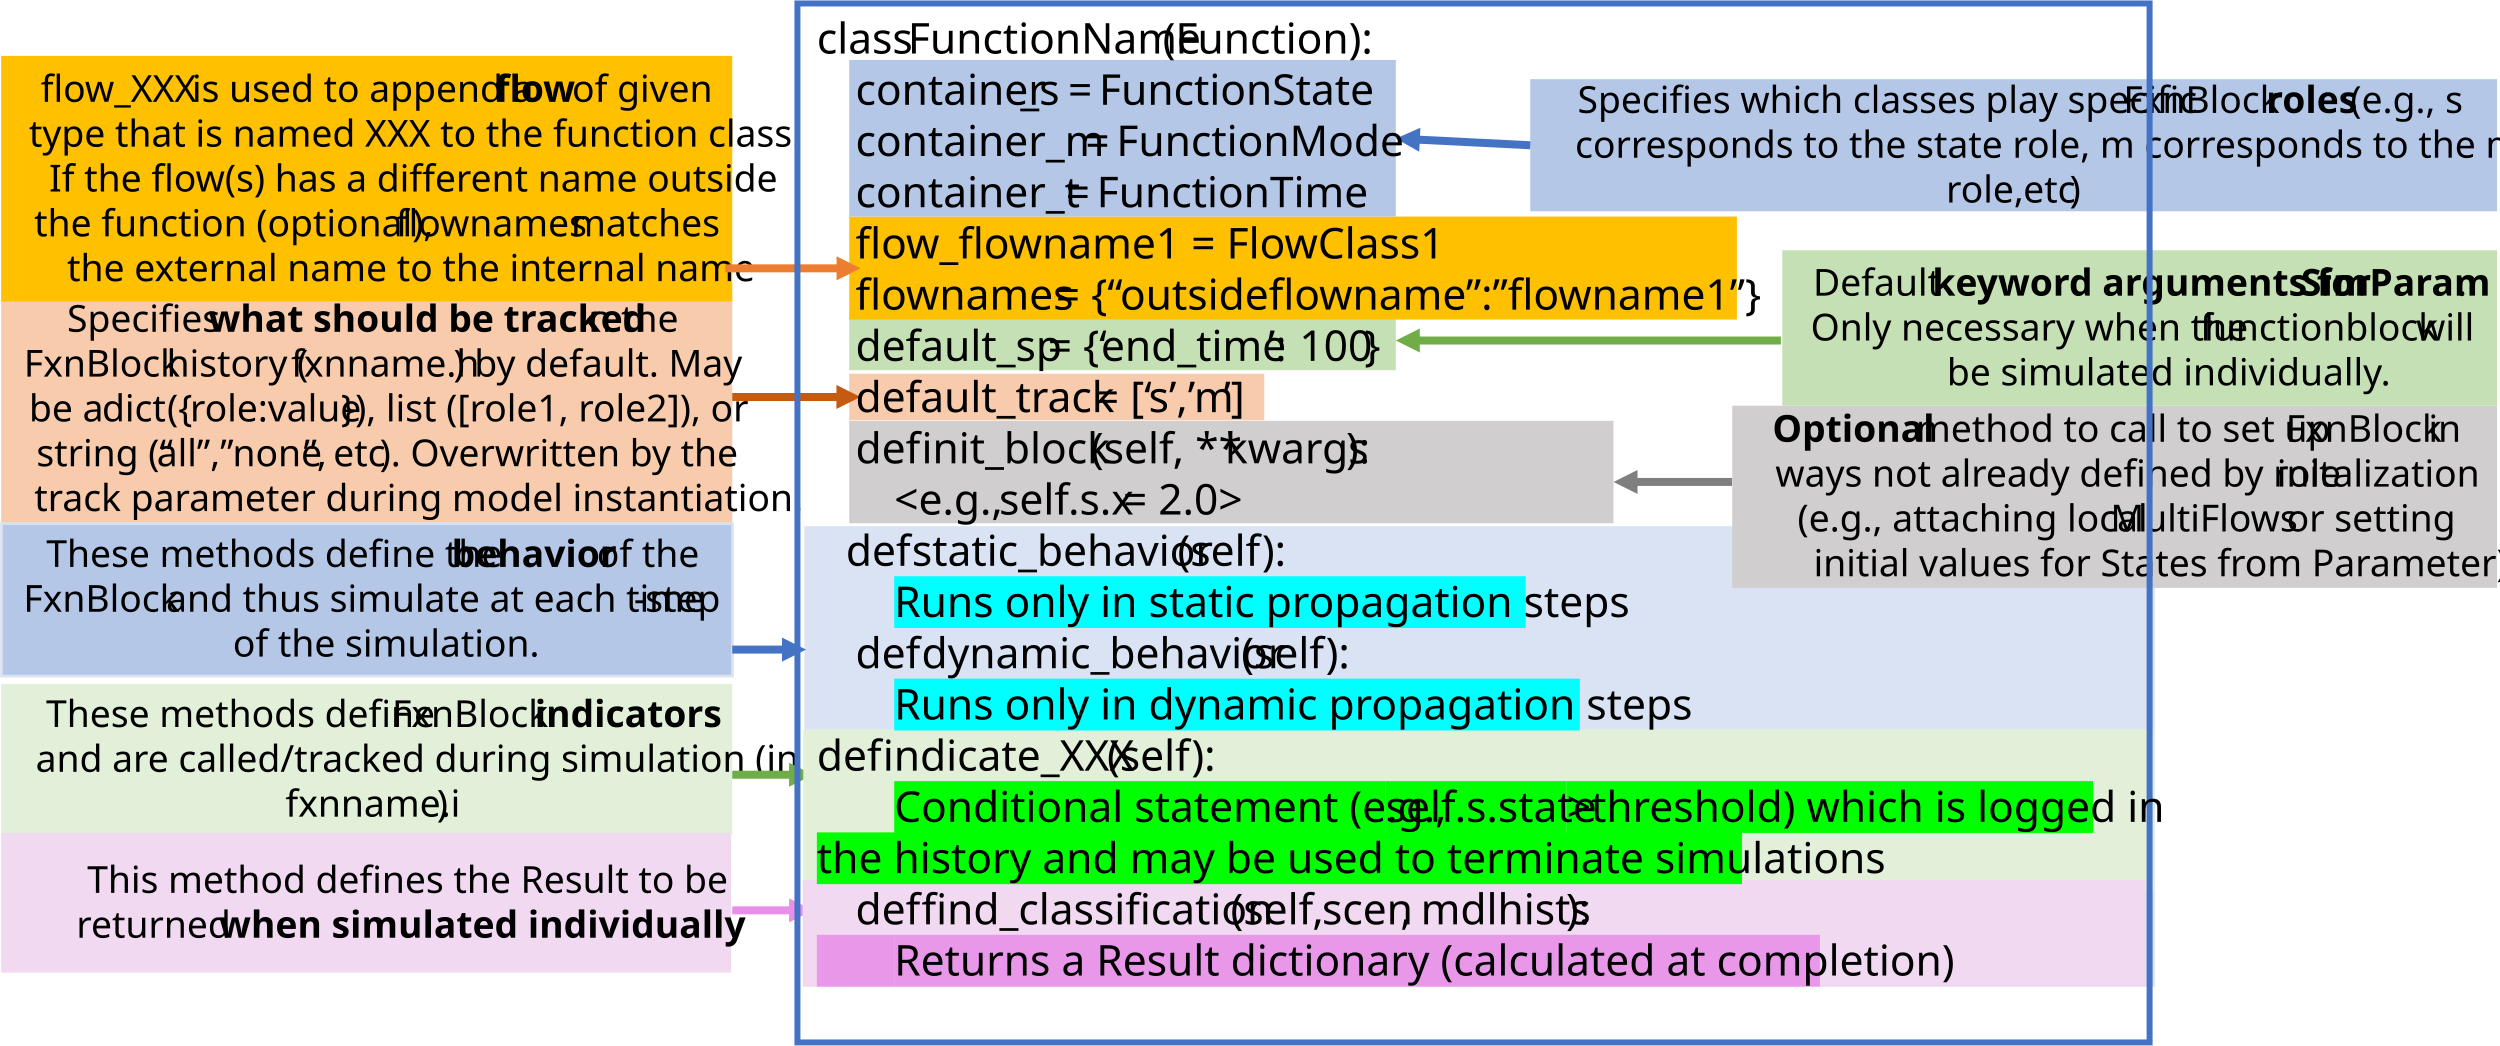
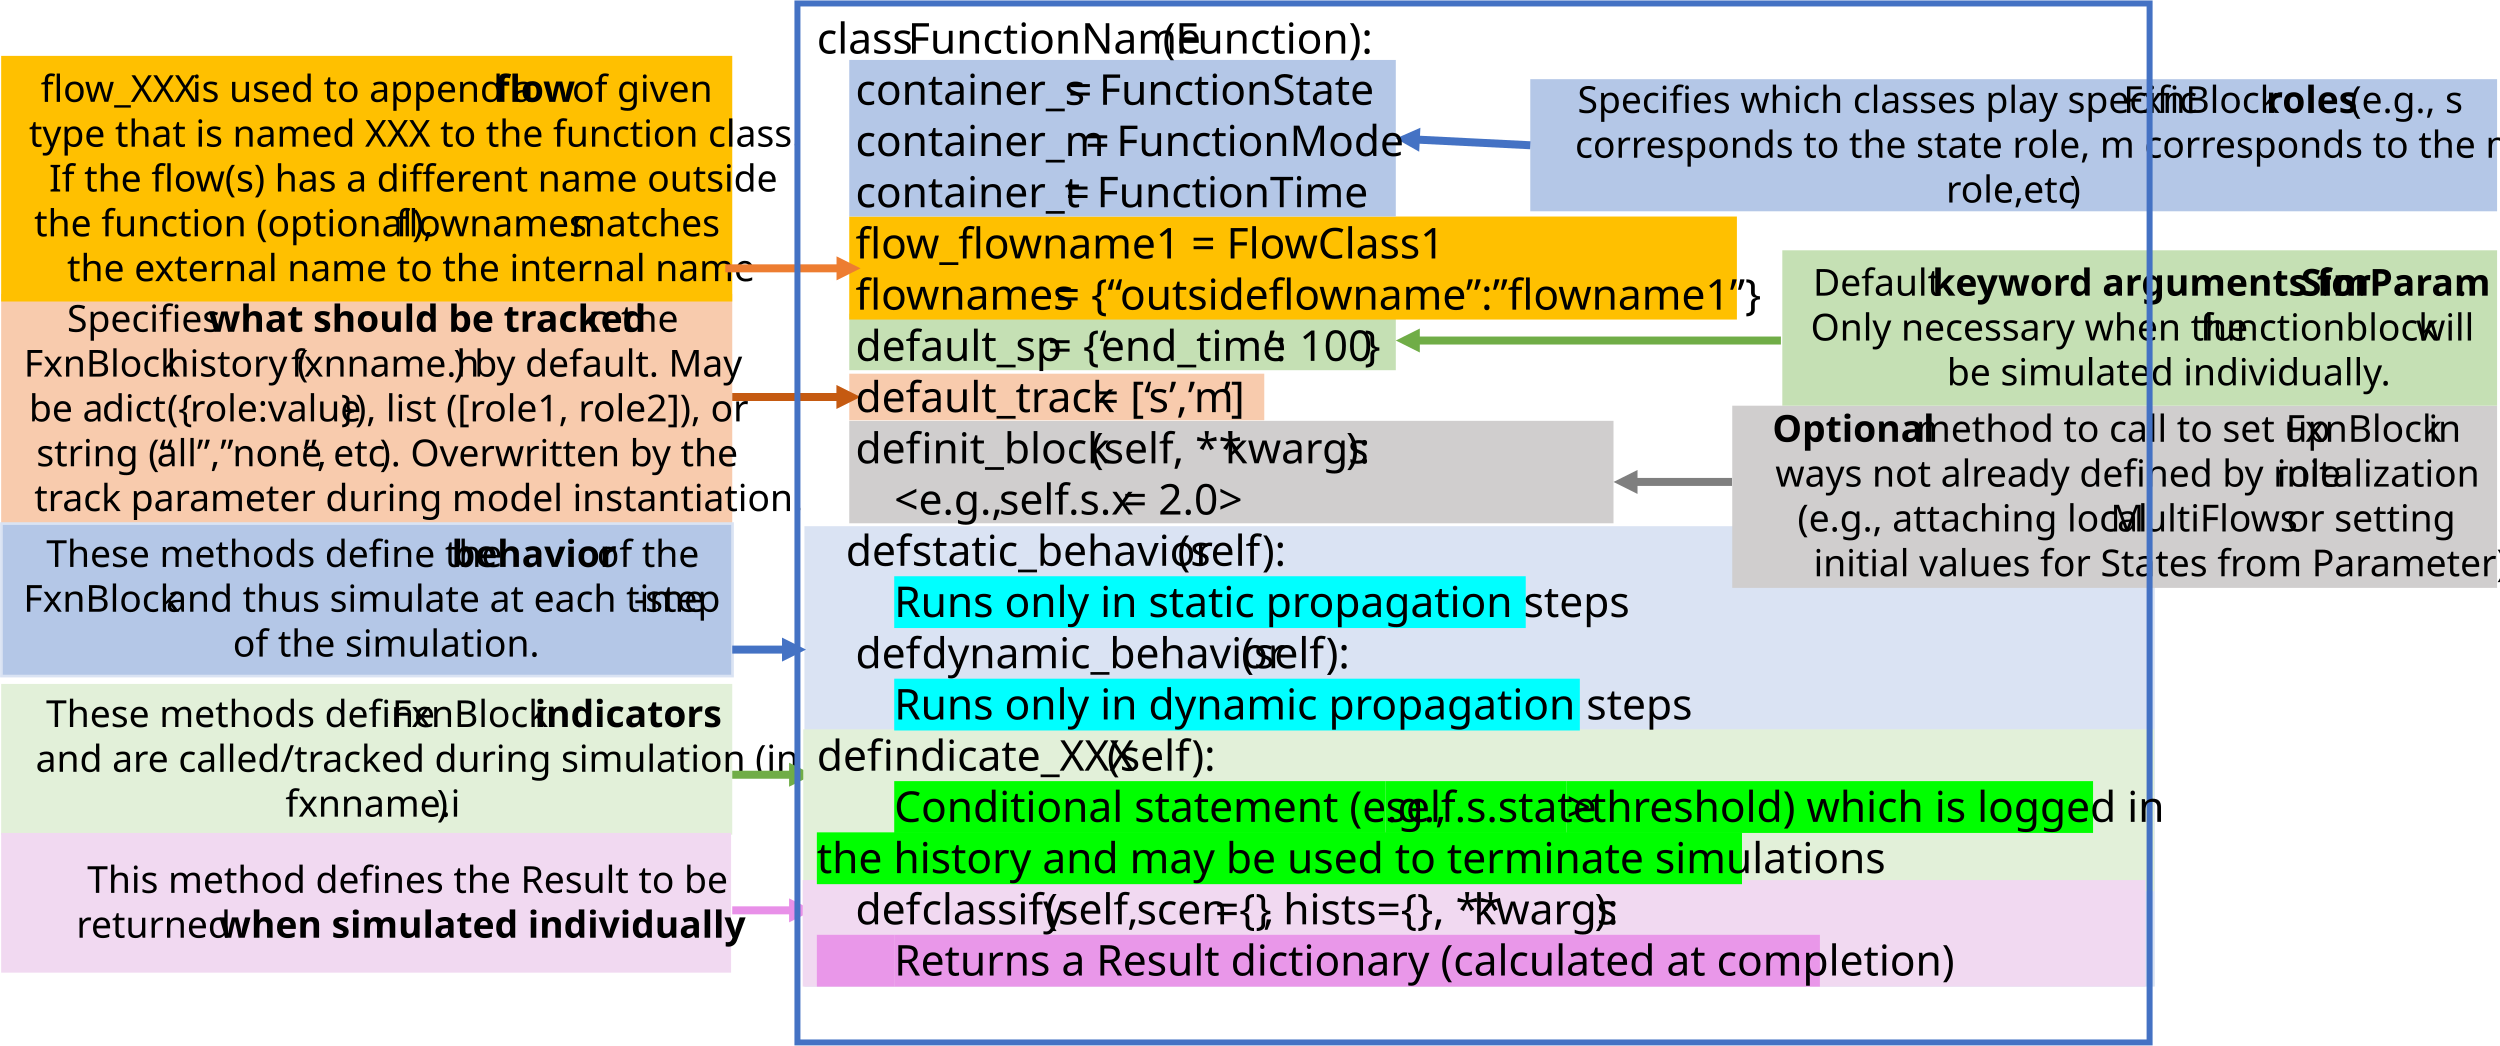
<svg xmlns="http://www.w3.org/2000/svg" width="4295" height="1796" xml:space="preserve" overflow="hidden">
  <g transform="translate(2 -138)">
    <rect x="1380" y="1042" width="2320" height="791" fill="#DAE3F3" />
    <rect x="1457" y="861" width="1313" height="176" fill="#D0CECE" />
    <rect x="1457" y="780" width="713" height="80" fill="#F8CBAD" />
    <rect x="1457" y="677" width="939" height="97" fill="#C5E0B4" />
    <rect x="1457" y="510" width="1525" height="177" fill="#FFC000" />
    <rect x="1457" y="241" width="939" height="269" fill="#B4C7E7" />
    <rect x="0" y="643" width="1256" height="394" fill="#F8CBAD" />
    <text font-family="Calibri,Calibri_MSFontService,sans-serif" font-weight="400" font-size="64" transform="matrix(1 0 0 1 113.181 708)">Specifies </text>
    <text font-family="Calibri,Calibri_MSFontService,sans-serif" font-weight="700" font-size="64" transform="matrix(1 0 0 1 356.098 708)">what should be tracked</text>
    <text font-family="Calibri,Calibri_MSFontService,sans-serif" font-weight="400" font-size="64" transform="matrix(1 0 0 1 992.265 708)">in the </text>
    <text font-family="Calibri,Calibri_MSFontService,sans-serif" font-weight="400" font-size="64" transform="matrix(1 0 0 1 38.9771 785)">FxnBlock</text>
    <text font-family="Calibri,Calibri_MSFontService,sans-serif" font-weight="400" font-size="64" transform="matrix(1 0 0 1 284.185 785)">history (</text>
    <text font-family="Calibri,Calibri_MSFontService,sans-serif" font-weight="400" font-size="64" transform="matrix(1 0 0 1 498.021 785)">fxnname.h</text>
    <text font-family="Calibri,Calibri_MSFontService,sans-serif" font-weight="400" font-size="64" transform="matrix(1 0 0 1 777.031 785)">) by default. May </text>
    <text font-family="Calibri,Calibri_MSFontService,sans-serif" font-weight="400" font-size="64" transform="matrix(1 0 0 1 47.7771 862)">be a </text>
    <text font-family="Calibri,Calibri_MSFontService,sans-serif" font-weight="400" font-size="64" transform="matrix(1 0 0 1 173.246 862)">dict</text>
    <text font-family="Calibri,Calibri_MSFontService,sans-serif" font-weight="400" font-size="64" transform="matrix(1 0 0 1 284.965 862)">({</text>
    <text font-family="Calibri,Calibri_MSFontService,sans-serif" font-weight="400" font-size="64" transform="matrix(1 0 0 1 324.496 862)">role:value</text>
    <text font-family="Calibri,Calibri_MSFontService,sans-serif" font-weight="400" font-size="64" transform="matrix(1 0 0 1 583.775 862)">}), list ([role1, role2]), or </text>
    <text font-family="Calibri,Calibri_MSFontService,sans-serif" font-weight="400" font-size="64" transform="matrix(1 0 0 1 60.45 939)">string (“</text>
    <text font-family="Calibri,Calibri_MSFontService,sans-serif" font-weight="400" font-size="64" transform="matrix(1 0 0 1 267.296 939)">all”,”none</text>
    <text font-family="Calibri,Calibri_MSFontService,sans-serif" font-weight="400" font-size="64" transform="matrix(1 0 0 1 519.402 939)">”, </text>
    <text font-family="Calibri,Calibri_MSFontService,sans-serif" font-weight="400" font-size="64" transform="matrix(1 0 0 1 570.483 939)">etc</text>
    <text font-family="Calibri,Calibri_MSFontService,sans-serif" font-weight="400" font-size="64" transform="matrix(1 0 0 1 650.142 939)">). Overwritten by the </text>
    <text font-family="Calibri,Calibri_MSFontService,sans-serif" font-weight="400" font-size="64" transform="matrix(1 0 0 1 56.875 1016)">track parameter during model instantiation.</text>
    <rect x="0" y="234" width="1256" height="422" fill="#FFC000" />
    <text font-family="Calibri,Calibri_MSFontService,sans-serif" font-weight="400" font-size="64" transform="matrix(1 0 0 1 67.9553 313)">flow_XXX</text>
    <text font-family="Calibri,Calibri_MSFontService,sans-serif" font-weight="400" font-size="64" transform="matrix(1 0 0 1 327.807 313)">is used to append a </text>
    <text font-family="Calibri,Calibri_MSFontService,sans-serif" font-weight="700" font-size="64" transform="matrix(1 0 0 1 848.543 313)">flow </text>
    <text font-family="Calibri,Calibri_MSFontService,sans-serif" font-weight="400" font-size="64" transform="matrix(1 0 0 1 980.772 313)">of given </text>
    <text font-family="Calibri,Calibri_MSFontService,sans-serif" font-weight="400" font-size="64" transform="matrix(1 0 0 1 47.7199 390)">type that is named XXX to the function class. </text>
    <text font-family="Calibri,Calibri_MSFontService,sans-serif" font-weight="400" font-size="64" transform="matrix(1 0 0 1 82.3011 467)">If the flow(s) has a different name outside </text>
    <text font-family="Calibri,Calibri_MSFontService,sans-serif" font-weight="400" font-size="64" transform="matrix(1 0 0 1 56.6574 544)">the function (optional), </text>
    <text font-family="Calibri,Calibri_MSFontService,sans-serif" font-weight="400" font-size="64" transform="matrix(1 0 0 1 677.997 544)">flownames</text>
    <text font-family="Calibri,Calibri_MSFontService,sans-serif" font-weight="400" font-size="64" transform="matrix(1 0 0 1 979.099 544)">matches </text>
    <text font-family="Calibri,Calibri_MSFontService,sans-serif" font-weight="400" font-size="64" transform="matrix(1 0 0 1 113.239 621)">the external name to the internal name</text>
    <rect x="2627" y="274" width="1661" height="227" fill="#B4C7E7" />
    <text font-family="Calibri,Calibri_MSFontService,sans-serif" font-weight="400" font-size="64" transform="matrix(1 0 0 1 2708.17 332)">Specifies which classes play specific </text>
    <text font-family="Calibri,Calibri_MSFontService,sans-serif" font-weight="400" font-size="64" transform="matrix(1 0 0 1 3645.99 332)">FxnBlock</text>
    <text font-family="Calibri,Calibri_MSFontService,sans-serif" font-weight="700" font-size="64" transform="matrix(1 0 0 1 3891.2 332)">roles </text>
    <text font-family="Calibri,Calibri_MSFontService,sans-serif" font-weight="400" font-size="64" transform="matrix(1 0 0 1 4035.94 332)">(e.g., s </text>
    <text font-family="Calibri,Calibri_MSFontService,sans-serif" font-weight="400" font-size="64" transform="matrix(1 0 0 1 2703.98 409)">corresponds to the state role, m corresponds to the mode </text>
    <text font-family="Calibri,Calibri_MSFontService,sans-serif" font-weight="400" font-size="64" transform="matrix(1 0 0 1 3341.38 486)">role, </text>
    <text font-family="Calibri,Calibri_MSFontService,sans-serif" font-weight="400" font-size="64" transform="matrix(1 0 0 1 3473.84 486)">etc</text>
    <text font-family="Calibri,Calibri_MSFontService,sans-serif" font-weight="400" font-size="64" transform="matrix(1 0 0 1 3553.5 486)">)</text>
    <rect x="2974" y="835" width="1314" height="313" fill="#D0CECE" />
    <text font-family="Calibri,Calibri_MSFontService,sans-serif" font-weight="700" font-size="64" transform="matrix(1 0 0 1 3042.97 897)">Optional</text>
    <text font-family="Calibri,Calibri_MSFontService,sans-serif" font-weight="400" font-size="64" transform="matrix(1 0 0 1 3289.65 897)">method to call to set up </text>
    <text font-family="Calibri,Calibri_MSFontService,sans-serif" font-weight="400" font-size="64" transform="matrix(1 0 0 1 3924.85 897)">FxnBlock</text>
    <text font-family="Calibri,Calibri_MSFontService,sans-serif" font-weight="400" font-size="64" transform="matrix(1 0 0 1 4170.06 897)">in </text>
    <text font-family="Calibri,Calibri_MSFontService,sans-serif" font-weight="400" font-size="64" transform="matrix(1 0 0 1 3048.03 974)">ways not already defined by role </text>
    <text font-family="Calibri,Calibri_MSFontService,sans-serif" font-weight="400" font-size="64" transform="matrix(1 0 0 1 3909.59 974)">initalization</text>
    <text font-family="Calibri,Calibri_MSFontService,sans-serif" font-weight="400" font-size="64" transform="matrix(1 0 0 1 3086.12 1051)">(e.g., attaching local </text>
    <text font-family="Calibri,Calibri_MSFontService,sans-serif" font-weight="400" font-size="64" transform="matrix(1 0 0 1 3623.68 1051)">MultiFlows</text>
    <text font-family="Calibri,Calibri_MSFontService,sans-serif" font-weight="400" font-size="64" transform="matrix(1 0 0 1 3926.5 1051)">or setting </text>
    <text font-family="Calibri,Calibri_MSFontService,sans-serif" font-weight="400" font-size="64" transform="matrix(1 0 0 1 3113.76 1128)">initial values for States from Parameter)</text>
    <path d="M2626.76 394.431 2429.99 384.584 2430.68 370.852 2627.45 380.698ZM2436.17 398.661 2396 376 2438.23 357.462Z" fill="#4472C4" />
    <path d="M1244 592.125 1442.04 592.125 1442.04 605.875 1244 605.875ZM1435.16 578.375 1476.41 599.001 1435.16 619.625Z" fill="#ED7D31" />
    <path d="M1256 813.125 1441.83 813.125 1441.83 826.875 1256 826.875ZM1434.95 799.375 1476.2 820 1434.95 840.625Z" fill="#C55A11" />
    <path d="M3.75019e-06-6.875 627.228-6.875 627.228 6.875-3.75019e-06 6.875ZM620.353-20.625 661.603 0 620.353 20.625Z" fill="#70AD47" transform="matrix(-1 0 0 1 3057.6 723)" />
    <path d="M1.21865e-05-6.875 169.222-6.875 169.222 6.875-1.21865e-05 6.875ZM162.347-20.625 203.597 0 162.347 20.625Z" fill="#7F7F7F" transform="matrix(-1 0 0 1 2973.6 966)" />
    <rect x="0.5" y="1037.5" width="1256" height="262" stroke="#DAE3F3" stroke-width="4.583" stroke-miterlimit="8" fill="#B4C7E7" />
    <text font-family="Calibri,Calibri_MSFontService,sans-serif" font-weight="400" font-size="64" transform="matrix(1 0 0 1 77.5458 1112)">These methods define the </text>
    <text font-family="Calibri,Calibri_MSFontService,sans-serif" font-weight="700" font-size="64" transform="matrix(1 0 0 1 773.869 1112)">behavior</text>
    <text font-family="Calibri,Calibri_MSFontService,sans-serif" font-weight="400" font-size="64" transform="matrix(1 0 0 1 1023.32 1112)">of the </text>
    <text font-family="Calibri,Calibri_MSFontService,sans-serif" font-weight="400" font-size="64" transform="matrix(1 0 0 1 38.1521 1189)">FxnBlock</text>
    <text font-family="Calibri,Calibri_MSFontService,sans-serif" font-weight="400" font-size="64" transform="matrix(1 0 0 1 283.36 1189)">and thus simulate at each time</text>
    <text font-family="Calibri,Calibri_MSFontService,sans-serif" font-weight="400" font-size="64" transform="matrix(1 0 0 1 1087 1189)">-</text>
    <text font-family="Calibri,Calibri_MSFontService,sans-serif" font-weight="400" font-size="64" transform="matrix(1 0 0 1 1106.48 1189)">step </text>
    <text font-family="Calibri,Calibri_MSFontService,sans-serif" font-weight="400" font-size="64" transform="matrix(1 0 0 1 398.035 1266)">of the simulation. </text>
    <path d="M1256 1247.12 1348.35 1247.13 1348.35 1260.88 1256 1260.88ZM1341.48 1233.38 1382.73 1254 1341.48 1274.63Z" fill="#4472C4" />
    <rect x="0" y="1313" width="1256" height="259" fill="#E2F0D9" />
    <text font-family="Calibri,Calibri_MSFontService,sans-serif" font-weight="400" font-size="64" transform="matrix(1 0 0 1 77.1108 1387)">These methods define </text>
    <text font-family="Calibri,Calibri_MSFontService,sans-serif" font-weight="400" font-size="64" transform="matrix(1 0 0 1 671.455 1387)">FxnBlock</text>
    <text font-family="Calibri,Calibri_MSFontService,sans-serif" font-weight="700" font-size="64" transform="matrix(1 0 0 1 916.663 1387)">indicators</text>
    <text font-family="Calibri,Calibri_MSFontService,sans-serif" font-weight="400" font-size="64" transform="matrix(1 0 0 1 59.2358 1464)">and are called/tracked during simulation (in </text>
    <text font-family="Calibri,Calibri_MSFontService,sans-serif" font-weight="400" font-size="64" transform="matrix(1 0 0 1 488.259 1541)">fxnname.i</text>
    <text font-family="Calibri,Calibri_MSFontService,sans-serif" font-weight="400" font-size="64" transform="matrix(1 0 0 1 748.363 1541)">)</text>
    <rect x="3060" y="568" width="1228" height="267" fill="#C5E0B4" />
    <text font-family="Calibri,Calibri_MSFontService,sans-serif" font-weight="400" font-size="64" transform="matrix(1 0 0 1 3112.75 646)">Default </text>
    <text font-family="Calibri,Calibri_MSFontService,sans-serif" font-weight="700" font-size="64" transform="matrix(1 0 0 1 3317.74 646)">keyword arguments for </text>
    <text font-family="Calibri,Calibri_MSFontService,sans-serif" font-weight="700" font-size="64" transform="matrix(1 0 0 1 3950.93 646)">SimParam</text>
    <text font-family="Calibri,Calibri_MSFontService,sans-serif" font-weight="400" font-size="64" transform="matrix(1 0 0 1 4219.24 646)">. </text>
    <text font-family="Calibri,Calibri_MSFontService,sans-serif" font-weight="400" font-size="64" transform="matrix(1 0 0 1 3108.68 723)">Only necessary when the </text>
    <text font-family="Calibri,Calibri_MSFontService,sans-serif" font-weight="400" font-size="64" transform="matrix(1 0 0 1 3777.59 723)">functionblock</text>
    <text font-family="Calibri,Calibri_MSFontService,sans-serif" font-weight="400" font-size="64" transform="matrix(1 0 0 1 4148.84 723)">will </text>
    <text font-family="Calibri,Calibri_MSFontService,sans-serif" font-weight="400" font-size="64" transform="matrix(1 0 0 1 3342.77 800)">be simulated individually.</text>
    <path d="M1256 1462.12 1360.5 1462.13 1360.5 1475.88 1256 1475.87ZM1353.62 1448.38 1394.87 1469 1353.62 1489.63Z" fill="#70AD47" />
    <rect x="0" y="1569" width="1254" height="240" fill="#F1D9F1" />
    <text font-family="Calibri,Calibri_MSFontService,sans-serif" font-weight="400" font-size="64" transform="matrix(1 0 0 1 147.821 1672)">This method defines the Result to be </text>
    <text font-family="Calibri,Calibri_MSFontService,sans-serif" font-weight="400" font-size="64" transform="matrix(1 0 0 1 129.144 1749)">returned </text>
    <text font-family="Calibri,Calibri_MSFontService,sans-serif" font-weight="700" font-size="64" transform="matrix(1 0 0 1 374.306 1749)">when simulated individually</text>
    <path d="M1256 1695.12 1360.5 1695.13 1360.5 1708.88 1256 1708.87ZM1353.62 1681.38 1394.87 1702 1353.62 1722.63Z" fill="#E890E8" />
    <rect x="1378" y="1391" width="2321" height="278" fill="#E2F0D9" />
    <rect x="1377" y="1650" width="2307" height="183" fill="#F1D9F1" />
    <rect x="1368" y="144" width="2323" height="1785" stroke="#4472C4" stroke-width="10.312" stroke-miterlimit="8" fill="none" />
    <path d="M1534.27 1127.98 2619.21 1127.98 2619.21 1216.98 1534.27 1216.98Z" fill="#00FFFF" fill-rule="evenodd" />
    <path d="M1534.27 1303.98 2712.14 1303.98 2712.14 1392.98 1534.27 1392.98Z" fill="#00FFFF" fill-rule="evenodd" />
    <path d="M1534.27 1479.98 2378.52 1479.98 2378.52 1568.98 1534.27 1568.98Z" fill="#00FF00" fill-rule="evenodd" />
    <path d="M2378.52 1479.98 2689.56 1479.98 2689.56 1568.98 2378.52 1568.98Z" fill="#00FF00" fill-rule="evenodd" />
    <path d="M2689.56 1479.98 3593.88 1479.98 3593.88 1568.98 2689.56 1568.98Z" fill="#00FF00" fill-rule="evenodd" />
    <path d="M1401.35 1567.98 2990.76 1567.98 2990.76 1656.98 1401.35 1656.98Z" fill="#00FF00" fill-rule="evenodd" />
    <path d="M1401.35 1743.98 1534.27 1743.98 1534.27 1832.98 1401.35 1832.98Z" fill="#E997E9" fill-rule="evenodd" />
    <path d="M1534.27 1743.98 3124.61 1743.98 3124.61 1832.98 1534.27 1832.98Z" fill="#E997E9" fill-rule="evenodd" />
    <text font-family="Calibri,Calibri_MSFontService,sans-serif" font-weight="400" font-size="73" transform="matrix(1 0 0 1 1401.35 230)">class </text>
    <text font-family="Calibri,Calibri_MSFontService,sans-serif" font-weight="400" font-size="73" transform="matrix(1 0 0 1 1557.76 230)">FunctionName</text>
    <text font-family="Calibri,Calibri_MSFontService,sans-serif" font-weight="400" font-size="73" transform="matrix(1 0 0 1 1995.46 230)">(Function):</text>
-     <text font-family="Calibri,Calibri_MSFontService,sans-serif" font-weight="400" font-size="73" transform="matrix(1 0 0 1 1467.81 318)">container</text>
-     <text font-family="Calibri,Calibri_MSFontService,sans-serif" font-weight="400" font-size="73" transform="matrix(1 0 0 1 1750.92 318)">_s</text>
+     <text font-family="Calibri,Calibri_MSFontService,sans-serif" font-weight="400" font-size="73" transform="matrix(1 0 0 1 1467.81 318)">container_s</text>
    <text font-family="Calibri,Calibri_MSFontService,sans-serif" font-weight="400" font-size="73" transform="matrix(1 0 0 1 1832.85 318)">= </text>
    <text font-family="Calibri,Calibri_MSFontService,sans-serif" font-weight="400" font-size="73" transform="matrix(1 0 0 1 1886.13 318)">FunctionState</text>
    <text font-family="Calibri,Calibri_MSFontService,sans-serif" font-weight="400" font-size="73" transform="matrix(1 0 0 1 1467.81 406)">container_m</text>
    <text font-family="Calibri,Calibri_MSFontService,sans-serif" font-weight="400" font-size="73" transform="matrix(1 0 0 1 1862.64 406)">= </text>
    <text font-family="Calibri,Calibri_MSFontService,sans-serif" font-weight="400" font-size="73" transform="matrix(1 0 0 1 1915.92 406)">FunctionMode</text>
    <text font-family="Calibri,Calibri_MSFontService,sans-serif" font-weight="400" font-size="73" transform="matrix(1 0 0 1 1467.81 494)">container_t</text>
    <text font-family="Calibri,Calibri_MSFontService,sans-serif" font-weight="400" font-size="73" transform="matrix(1 0 0 1 1828.84 494)">= </text>
    <text font-family="Calibri,Calibri_MSFontService,sans-serif" font-weight="400" font-size="73" transform="matrix(1 0 0 1 1882.12 494)">FunctionTime</text>
    <text font-family="Calibri,Calibri_MSFontService,sans-serif" font-weight="400" font-size="73" transform="matrix(1 0 0 1 1467.81 582)">flow_flowname1 = FlowClass1</text>
    <text font-family="Calibri,Calibri_MSFontService,sans-serif" font-weight="400" font-size="73" transform="matrix(1 0 0 1 1467.81 670)">flownames</text>
    <text font-family="Calibri,Calibri_MSFontService,sans-serif" font-weight="400" font-size="73" transform="matrix(1 0 0 1 1811.83 670)">= {“outsideflowname”:”flowname1”}</text>
    <text font-family="Calibri,Calibri_MSFontService,sans-serif" font-weight="400" font-size="73" transform="matrix(1 0 0 1 1467.81 758)">default_sp</text>
    <text font-family="Calibri,Calibri_MSFontService,sans-serif" font-weight="400" font-size="73" transform="matrix(1 0 0 1 1798.01 758)">= {‘</text>
    <text font-family="Calibri,Calibri_MSFontService,sans-serif" font-weight="400" font-size="73" transform="matrix(1 0 0 1 1889.43 758)">end_time</text>
    <text font-family="Calibri,Calibri_MSFontService,sans-serif" font-weight="400" font-size="73" transform="matrix(1 0 0 1 2175.89 758)">’: </text>
    <text font-family="Calibri,Calibri_MSFontService,sans-serif" font-weight="400" font-size="73" transform="matrix(1 0 0 1 2230.31 758)">100</text>
    <text font-family="Calibri,Calibri_MSFontService,sans-serif" font-weight="400" font-size="73" transform="matrix(1 0 0 1 2342.03 758)">}</text>
    <text font-family="Calibri,Calibri_MSFontService,sans-serif" font-weight="400" font-size="73" transform="matrix(1 0 0 1 1467.81 846)">default_track</text>
    <text font-family="Calibri,Calibri_MSFontService,sans-serif" font-weight="400" font-size="73" transform="matrix(1 0 0 1 1879 846)">= [‘</text>
    <text font-family="Calibri,Calibri_MSFontService,sans-serif" font-weight="400" font-size="73" transform="matrix(1 0 0 1 1971.29 846)">s’,’m</text>
    <text font-family="Calibri,Calibri_MSFontService,sans-serif" font-weight="400" font-size="73" transform="matrix(1 0 0 1 2099.67 846)">’]</text>
    <text font-family="Calibri,Calibri_MSFontService,sans-serif" font-weight="400" font-size="73" transform="matrix(1 0 0 1 1467.81 934)">def </text>
    <text font-family="Calibri,Calibri_MSFontService,sans-serif" font-weight="400" font-size="73" transform="matrix(1 0 0 1 1581.18 934)">init_block</text>
    <text font-family="Calibri,Calibri_MSFontService,sans-serif" font-weight="400" font-size="73" transform="matrix(1 0 0 1 1872.22 934)">(self, **</text>
    <text font-family="Calibri,Calibri_MSFontService,sans-serif" font-weight="400" font-size="73" transform="matrix(1 0 0 1 2102.6 934)">kwargs</text>
    <text font-family="Calibri,Calibri_MSFontService,sans-serif" font-weight="400" font-size="73" transform="matrix(1 0 0 1 2310.45 934)">):</text>
    <text font-family="Calibri,Calibri_MSFontService,sans-serif" font-weight="400" font-size="73" transform="matrix(1 0 0 1 1534.27 1022)">&lt;e.g., </text>
    <text font-family="Calibri,Calibri_MSFontService,sans-serif" font-weight="400" font-size="73" transform="matrix(1 0 0 1 1714.37 1022)">self.s.x</text>
    <text font-family="Calibri,Calibri_MSFontService,sans-serif" font-weight="400" font-size="73" transform="matrix(1 0 0 1 1927.2 1022)">= 2.0&gt;</text>
    <text font-family="Calibri,Calibri_MSFontService,sans-serif" font-weight="400" font-size="73" transform="matrix(1 0 0 1 1451.19 1110)">def </text>
    <text font-family="Calibri,Calibri_MSFontService,sans-serif" font-weight="400" font-size="73" transform="matrix(1 0 0 1 1564.56 1110)">static_behavior</text>
    <text font-family="Calibri,Calibri_MSFontService,sans-serif" font-weight="400" font-size="73" transform="matrix(1 0 0 1 2020.99 1110)">(self):</text>
    <text font-family="Calibri,Calibri_MSFontService,sans-serif" font-weight="400" font-size="73" transform="matrix(1 0 0 1 1534.27 1198)">Runs only in static propagation steps</text>
    <text font-family="Calibri,Calibri_MSFontService,sans-serif" font-weight="400" font-size="73" transform="matrix(1 0 0 1 1467.81 1286)">def </text>
    <text font-family="Calibri,Calibri_MSFontService,sans-serif" font-weight="400" font-size="73" transform="matrix(1 0 0 1 1581.18 1286)">dynamic_behavior</text>
    <text font-family="Calibri,Calibri_MSFontService,sans-serif" font-weight="400" font-size="73" transform="matrix(1 0 0 1 2130.54 1286)">(self):</text>
    <text font-family="Calibri,Calibri_MSFontService,sans-serif" font-weight="400" font-size="73" transform="matrix(1 0 0 1 1534.27 1374)">Runs only in dynamic propagation steps</text>
    <text font-family="Calibri,Calibri_MSFontService,sans-serif" font-weight="400" font-size="73" transform="matrix(1 0 0 1 1401.35 1462)">def </text>
    <text font-family="Calibri,Calibri_MSFontService,sans-serif" font-weight="400" font-size="73" transform="matrix(1 0 0 1 1514.72 1462)">indicate_XXX</text>
    <text font-family="Calibri,Calibri_MSFontService,sans-serif" font-weight="400" font-size="73" transform="matrix(1 0 0 1 1899.93 1462)">(self):</text>
    <text font-family="Calibri,Calibri_MSFontService,sans-serif" font-weight="400" font-size="73" transform="matrix(1 0 0 1 1534.27 1550)">Conditional statement (e.g., </text>
    <text font-family="Calibri,Calibri_MSFontService,sans-serif" font-weight="400" font-size="73" transform="matrix(1 0 0 1 2378.52 1550)">self.s.state</text>
    <text font-family="Calibri,Calibri_MSFontService,sans-serif" font-weight="400" font-size="73" transform="matrix(1 0 0 1 2689.56 1550)">&gt;threshold) which is logged in </text>
    <text font-family="Calibri,Calibri_MSFontService,sans-serif" font-weight="400" font-size="73" transform="matrix(1 0 0 1 1401.35 1638)">the history and may be used to terminate simulations</text>
-     <text font-family="Calibri,Calibri_MSFontService,sans-serif" font-weight="400" font-size="73" transform="matrix(1 0 0 1 1467.81 1726)">def </text>
-     <text font-family="Calibri,Calibri_MSFontService,sans-serif" font-weight="400" font-size="73" transform="matrix(1 0 0 1 1581.18 1726)">find_classification</text>
-     <text font-family="Calibri,Calibri_MSFontService,sans-serif" font-weight="400" font-size="73" transform="matrix(1 0 0 1 2112.11 1726)">(self, </text>
-     <text font-family="Calibri,Calibri_MSFontService,sans-serif" font-weight="400" font-size="73" transform="matrix(1 0 0 1 2269.16 1726)">scen</text>
-     <text font-family="Calibri,Calibri_MSFontService,sans-serif" font-weight="400" font-size="73" transform="matrix(1 0 0 1 2403.79 1726)">, </text>
-     <text font-family="Calibri,Calibri_MSFontService,sans-serif" font-weight="400" font-size="73" transform="matrix(1 0 0 1 2438.74 1726)">mdlhists</text>
-     <text font-family="Calibri,Calibri_MSFontService,sans-serif" font-weight="400" font-size="73" transform="matrix(1 0 0 1 2688.28 1726)">):</text>
+     <text font-family="Calibri,Calibri_MSFontService,sans-serif" font-weight="400" font-size="73" transform="matrix(1 0 0 1 1467.81 1726)">def</text>
+     <text font-family="Calibri,Calibri_MSFontService,sans-serif" font-weight="400" font-size="73" transform="matrix(1 0 0 1 1581.18 1726)">classify</text>
+     <text font-family="Calibri,Calibri_MSFontService,sans-serif" font-weight="400" font-size="73" transform="matrix(1 0 0 1 1793.52 1726)">(</text>
+     <text font-family="Calibri,Calibri_MSFontService,sans-serif" font-weight="400" font-size="73" transform="matrix(1 0 0 1 1815.87 1726)">self, </text>
+     <text font-family="Calibri,Calibri_MSFontService,sans-serif" font-weight="400" font-size="73" transform="matrix(1 0 0 1 1950.57 1726)">scen</text>
+     <text font-family="Calibri,Calibri_MSFontService,sans-serif" font-weight="400" font-size="73" transform="matrix(1 0 0 1 2085.21 1726)">={}</text>
+     <text font-family="Calibri,Calibri_MSFontService,sans-serif" font-weight="400" font-size="73" transform="matrix(1 0 0 1 2167.71 1726)">,</text>
+     <text font-family="Calibri,Calibri_MSFontService,sans-serif" font-weight="400" font-size="73" transform="matrix(1 0 0 1 2202.65 1726)">hists={}, **</text>
+     <text font-family="Calibri,Calibri_MSFontService,sans-serif" font-weight="400" font-size="73" transform="matrix(1 0 0 1 2529.54 1726)">kwargs</text>
+     <text font-family="Calibri,Calibri_MSFontService,sans-serif" font-weight="400" font-size="73" transform="matrix(1 0 0 1 2737.39 1726)">):</text>
    <text font-family="Calibri,Calibri_MSFontService,sans-serif" font-weight="400" font-size="73" transform="matrix(1 0 0 1 1401.35 1814)">        </text>
    <text font-family="Calibri,Calibri_MSFontService,sans-serif" font-weight="400" font-size="73" transform="matrix(1 0 0 1 1534.27 1814)">Returns a Result dictionary (calculated at completion)</text>
  </g>
</svg>
